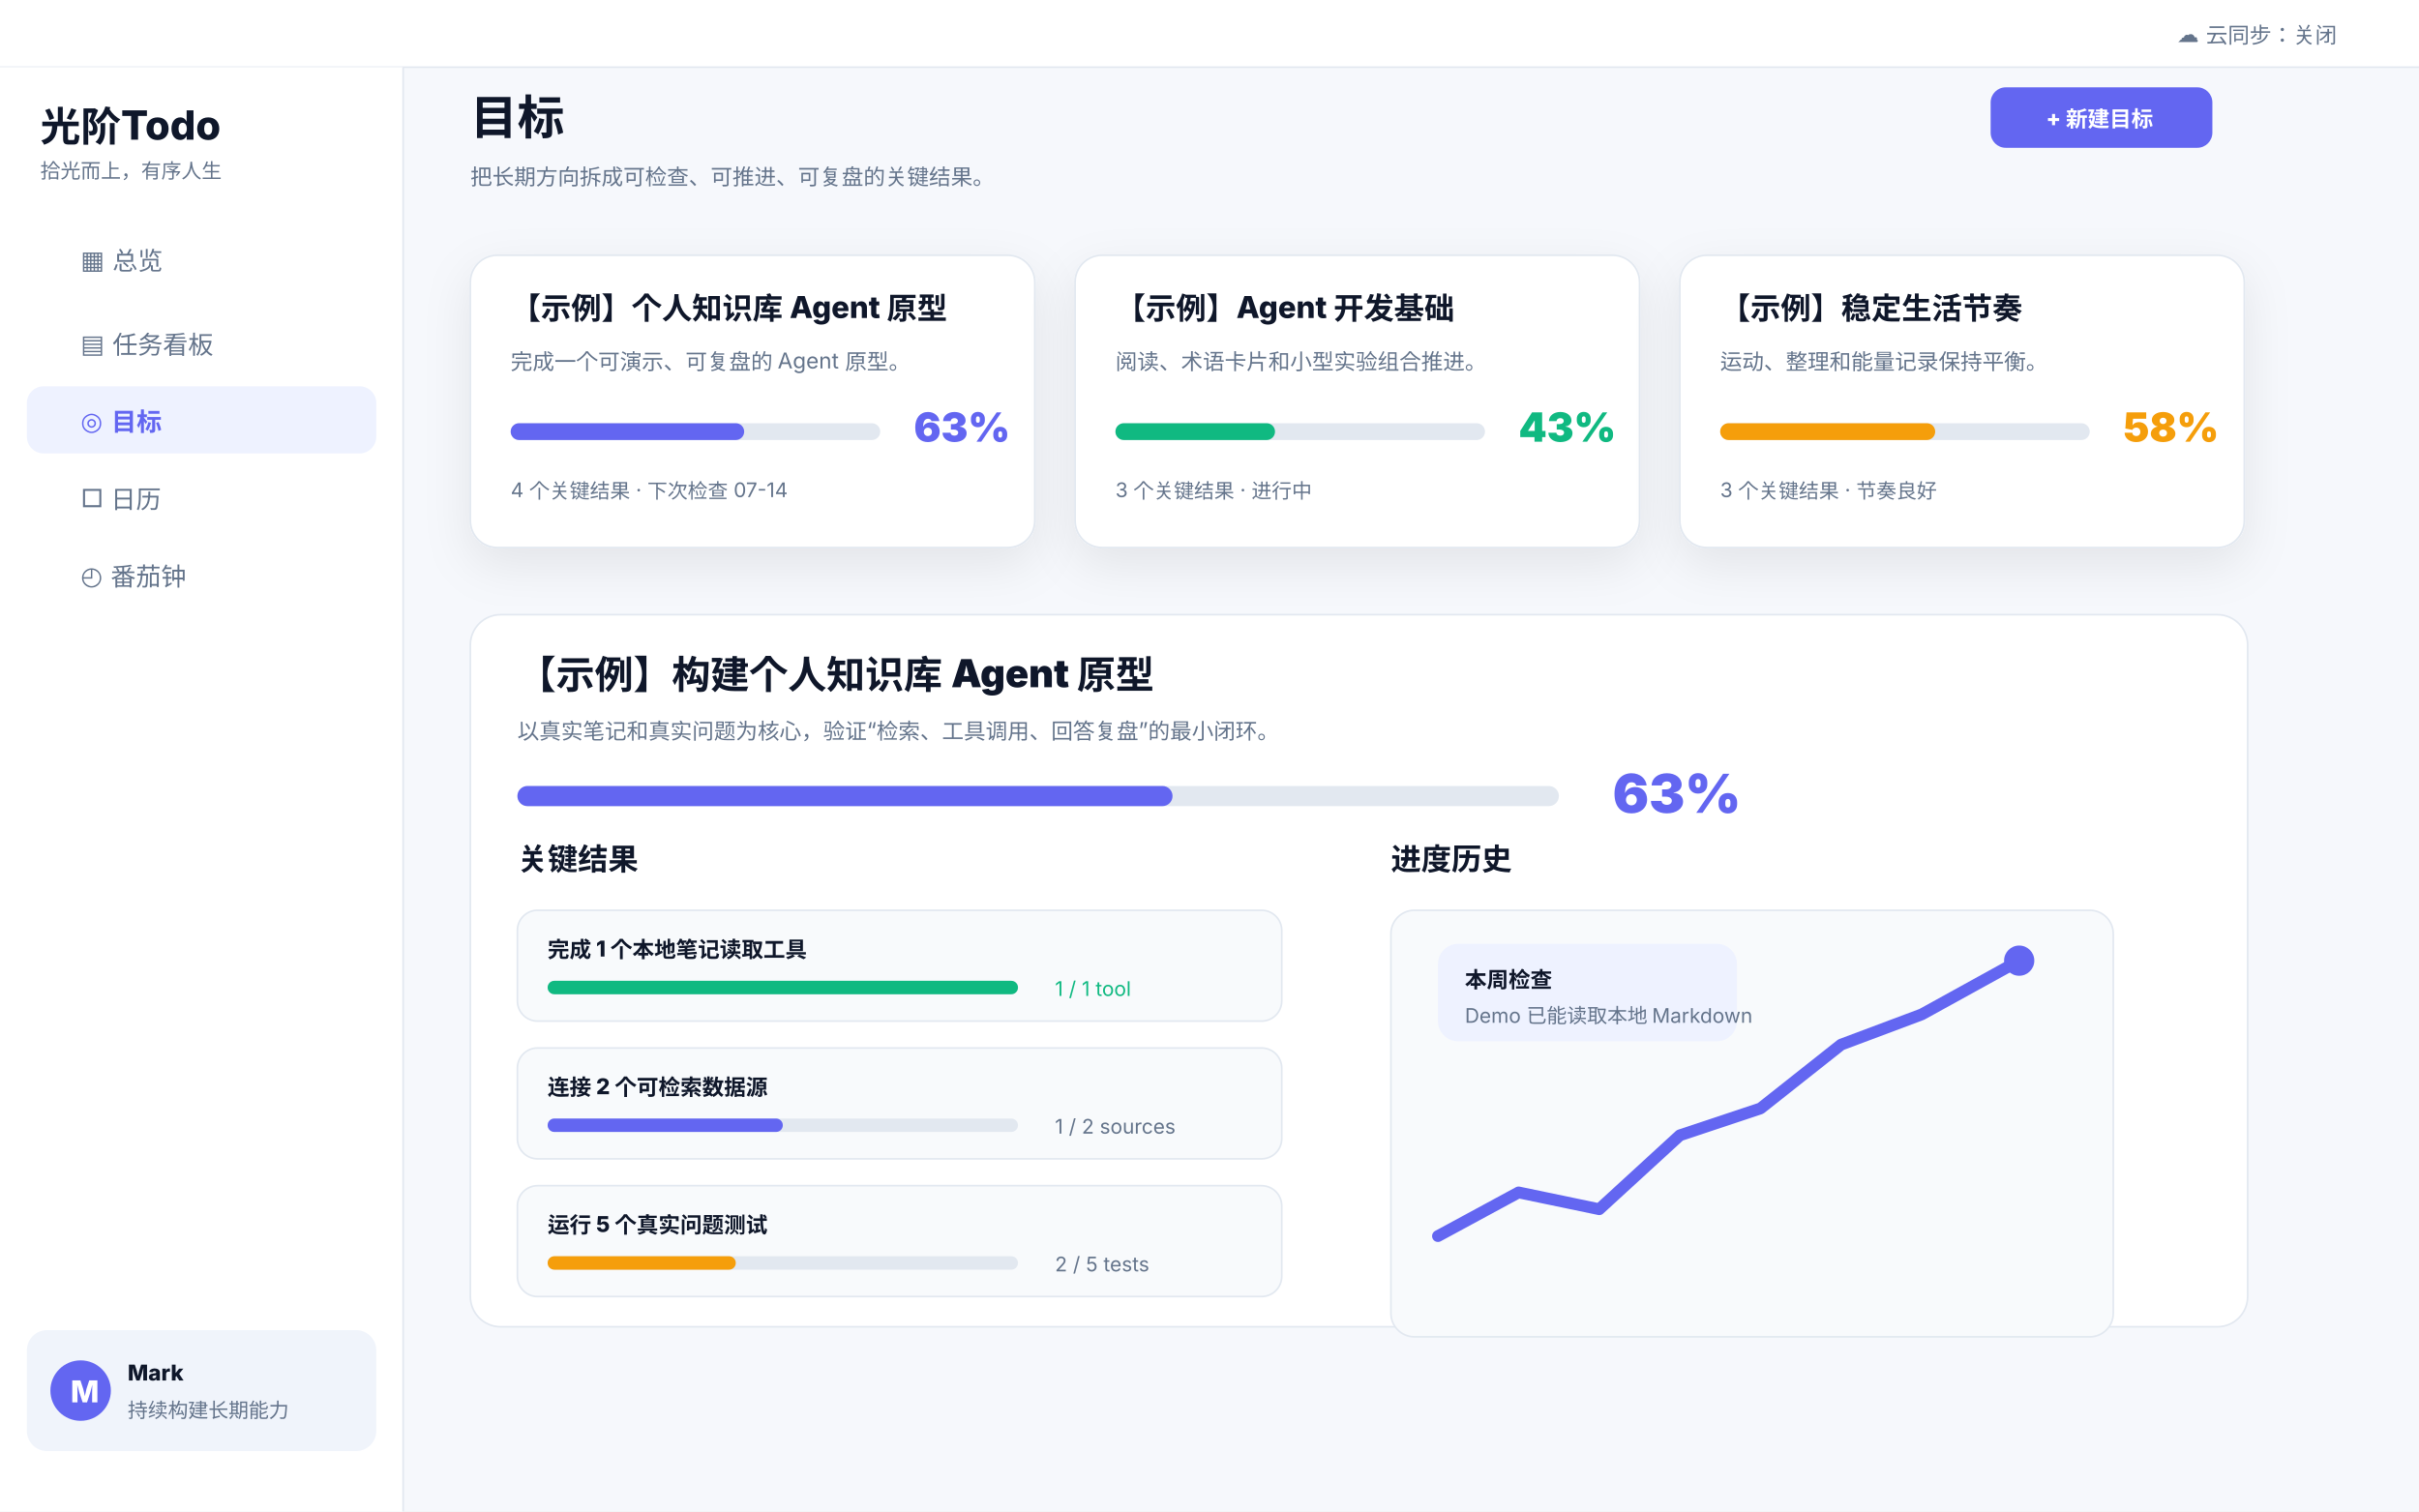
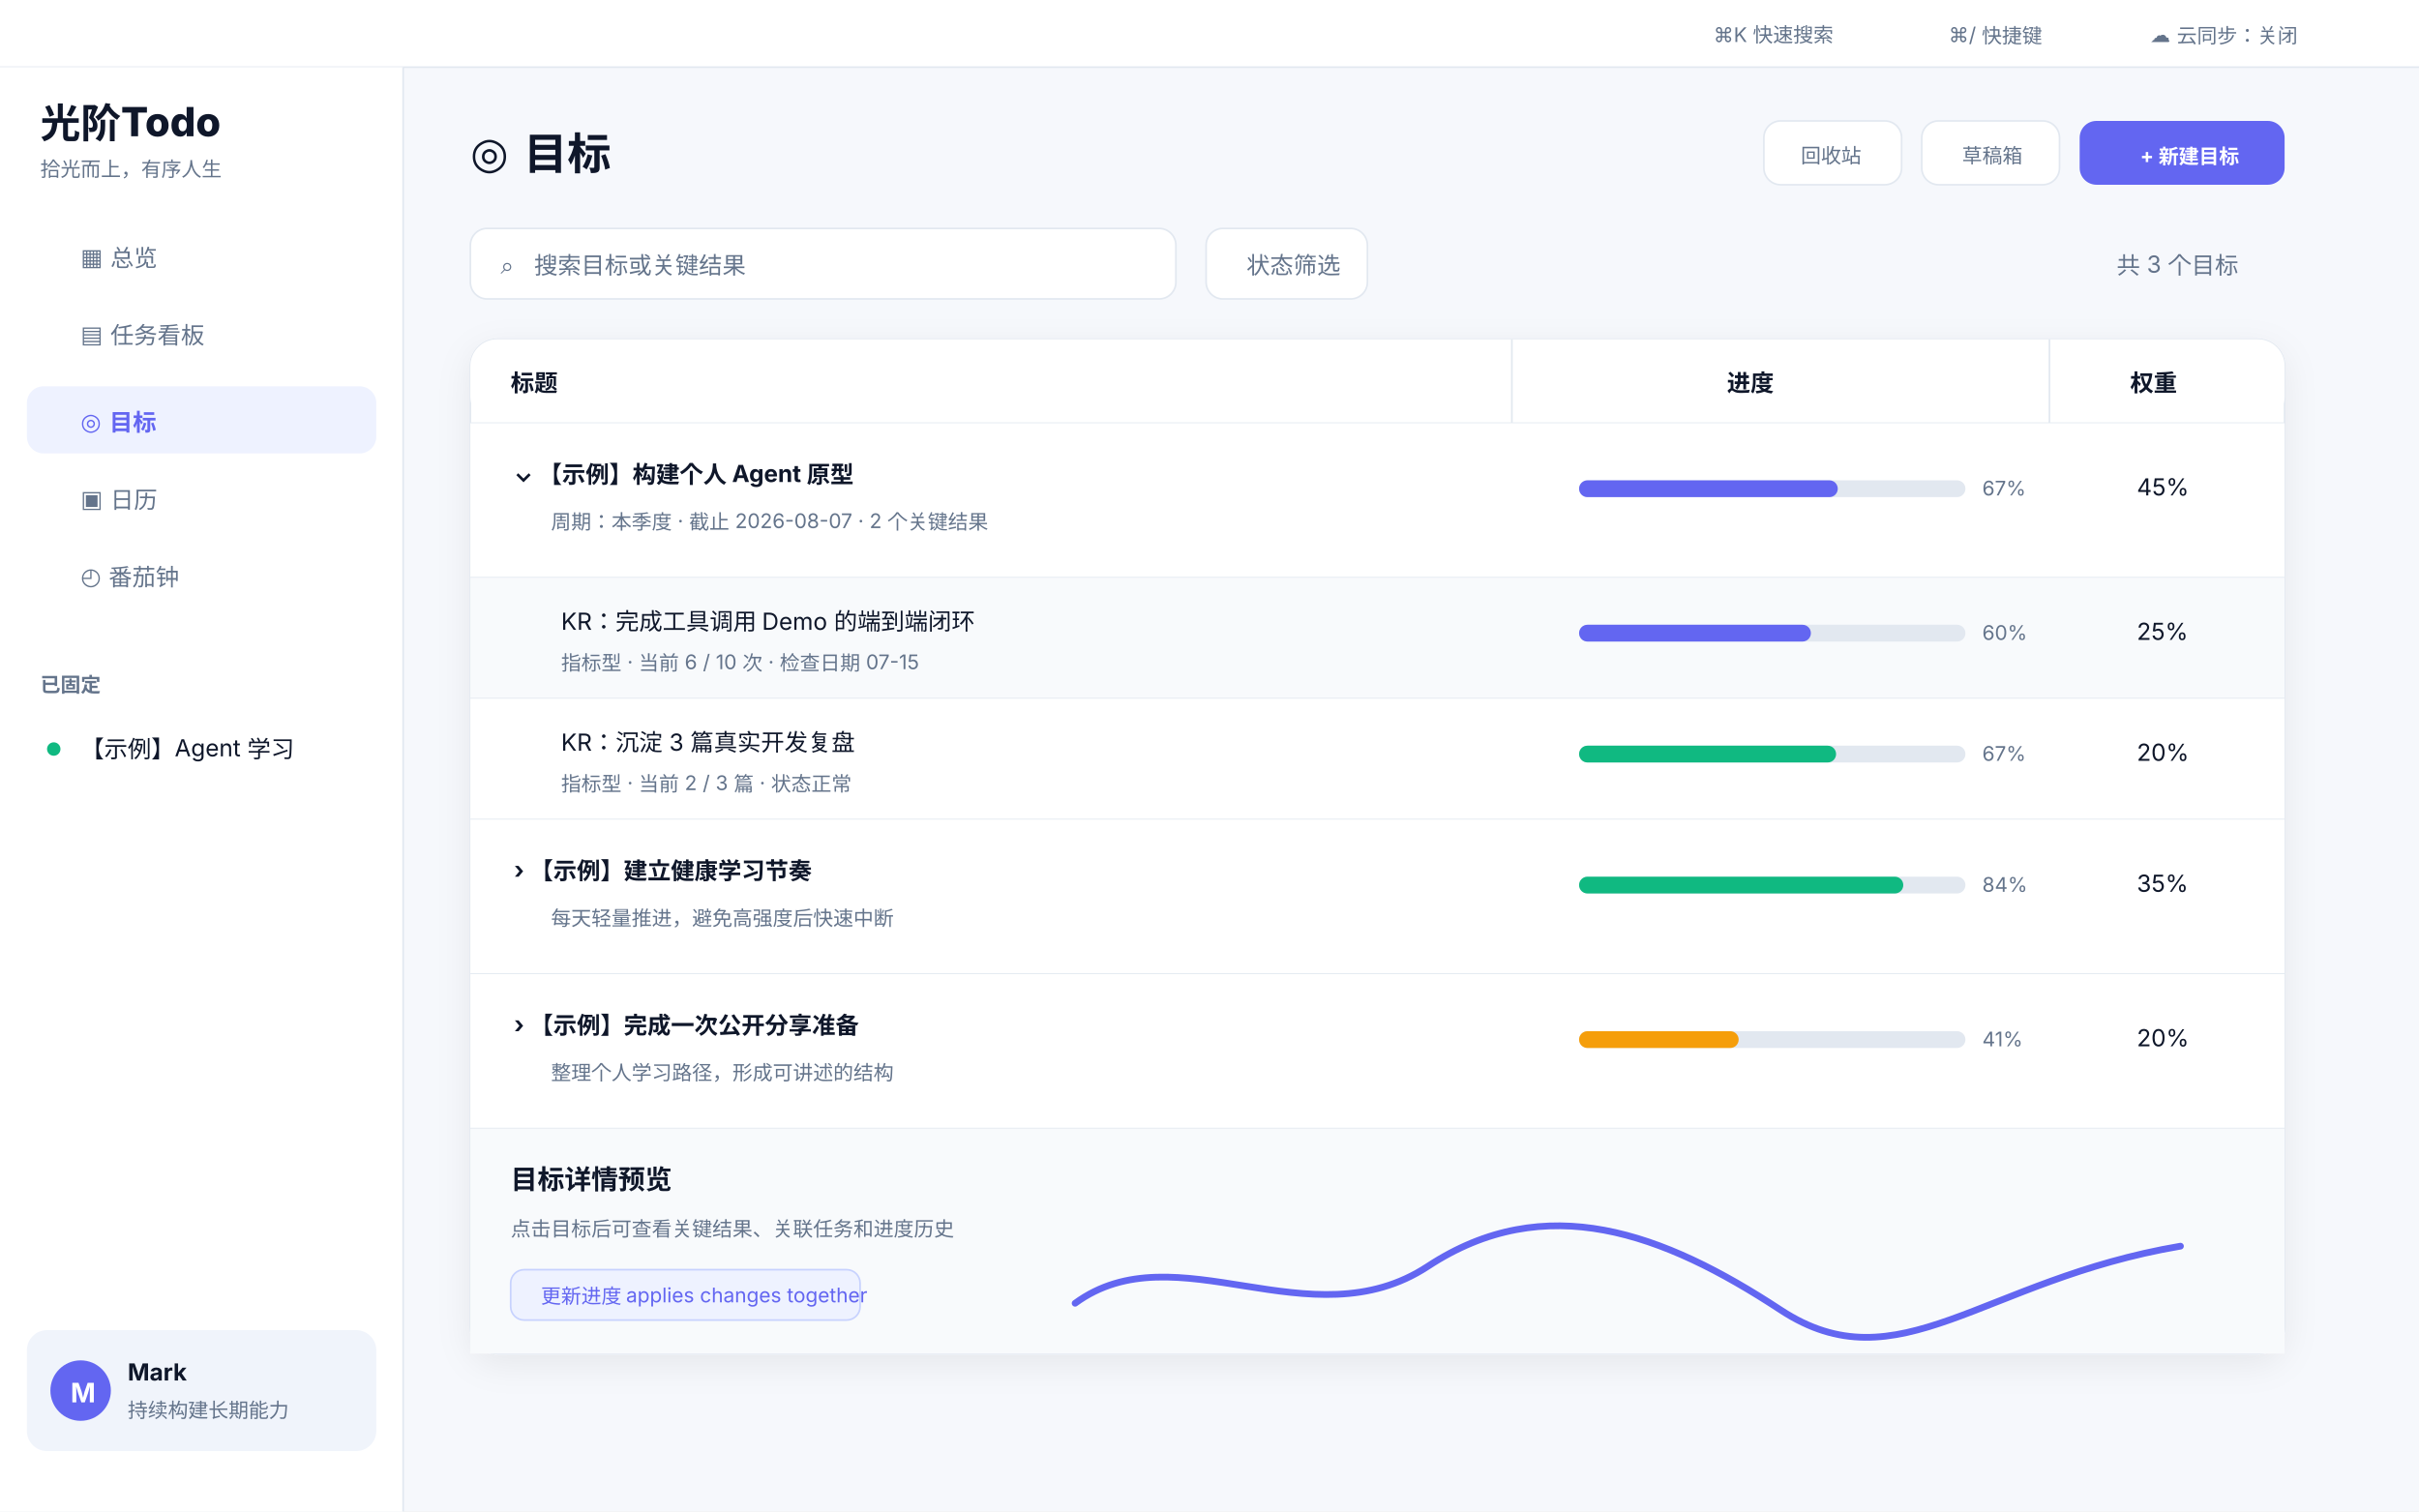
<svg xmlns="http://www.w3.org/2000/svg" viewBox="0 0 1440 900">
  <defs>
    <filter id="shadow" x="-20%" y="-20%" width="140%" height="140%">
-       <feDropShadow dx="0" dy="10" stdDeviation="14" flood-color="#0f172a" flood-opacity=".08" />
+       <feDropShadow dx="0" dy="6" stdDeviation="10" flood-color="#0f172a" flood-opacity=".07" />
    </filter>
-     <style>.t{font-family:Inter,"Segoe UI",Arial,sans-serif}.muted{fill:#64748b}.text{fill:#0f172a}.card{fill:#fff;stroke:#e2e8f0}.b{font-weight:800}.small{font-size:13px}</style>
+     <style>.t{font-family:Inter,"Segoe UI",Arial,sans-serif}.muted{fill:#64748b}.text{fill:#0f172a}.b{font-weight:700}.xs{font-size:12px}.sm{font-size:14px}.md{font-size:16px}.card{fill:#fff;stroke:#e2e8f0}.soft{fill:#f0f4fb}</style>
  </defs>
  <rect width="1440" height="900" fill="#f6f8fc" />
  <rect width="1440" height="40" fill="#fff" />
  <line y1="40" x2="1440" y2="40" stroke="#e2e8f0" />
-   <text x="1296" y="25" class="t small muted">☁ 云同步：关闭</text>
+   <text x="1020" y="25" class="t xs muted">⌘K  快速搜索</text>
+   <text x="1160" y="25" class="t xs muted">⌘/  快捷键</text>
+   <text x="1280" y="25" class="t xs muted">☁ 云同步：关闭</text>
  <rect y="40" width="240" height="860" fill="#fff" />
  <line x1="240" y1="40" x2="240" y2="900" stroke="#e2e8f0" />
-   <text x="24" y="84" class="t" font-size="24" font-weight="800" fill="#0f172a">光阶Todo</text>
-   <text x="24" y="106" class="t" font-size="12" fill="#64748b">拾光而上，有序人生</text>
-   <text x="48" y="160" class="t" font-size="15" fill="#64748b">▦  总览</text>
-   <text x="48" y="210" class="t" font-size="15" fill="#64748b">▤  任务看板</text>
+   <text x="24" y="82" class="t" font-size="24" font-weight="800" fill="#0f172a">光阶Todo</text>
+   <text x="24" y="105" class="t xs muted">拾光而上，有序人生</text>
+   <text x="48" y="158" class="t sm muted">▦ 总览</text>
+   <text x="48" y="204" class="t sm muted">▤ 任务看板</text>
  <rect x="16" y="230" width="208" height="40" rx="10" fill="#eef2ff" />
-   <text x="48" y="256" class="t" font-size="15" font-weight="800" fill="#6366f1">◎  目标</text>
-   <text x="48" y="302" class="t" font-size="15" fill="#64748b">□  日历</text>
-   <text x="48" y="348" class="t" font-size="15" fill="#64748b">◴  番茄钟</text>
+   <text x="48" y="256" class="t sm b" fill="#6366f1">◎ 目标</text>
+   <text x="48" y="302" class="t sm muted">▣ 日历</text>
+   <text x="48" y="348" class="t sm muted">◴ 番茄钟</text>
+   <text x="24" y="412" class="t xs b muted">已固定</text>
+   <circle cx="32" cy="446" r="4" fill="#10b981" />
+   <text x="48" y="451" class="t sm text">【示例】Agent 学习</text>
  <rect x="16" y="792" width="208" height="72" rx="12" fill="#f0f4fb" />
  <circle cx="48" cy="828" r="18" fill="#6366f1" />
-   <text x="42" y="835" class="t" font-size="18" font-weight="800" fill="#fff">M</text>
-   <text x="76" y="822" class="t small b text">Mark</text>
-   <text x="76" y="844" class="t" font-size="12" fill="#64748b">持续构建长期能力</text>
-   <g transform="translate(280 80)">
-     <text x="0" y="0" class="t" font-size="28" font-weight="800" fill="#0f172a">目标</text>
-     <text x="0" y="30" class="t small muted">把长期方向拆成可检查、可推进、可复盘的关键结果。</text>
-     <rect x="905" y="-28" width="132" height="36" rx="9" fill="#6366f1" />
-     <text x="938" y="-5" class="t" font-size="13" font-weight="800" fill="#fff">+ 新建目标</text>
-     <g transform="translate(0 72)">
-       <rect width="336" height="174" rx="16" class="card" filter="url(#shadow)" />
-       <text x="24" y="38" class="t" font-size="18" font-weight="800" fill="#0f172a">【示例】个人知识库 Agent 原型</text>
-       <text x="24" y="68" class="t small muted">完成一个可演示、可复盘的 Agent 原型。</text>
-       <rect x="24" y="100" width="220" height="10" rx="5" fill="#e2e8f0" />
-       <rect x="24" y="100" width="139" height="10" rx="5" fill="#6366f1" />
-       <text x="264" y="111" class="t" font-size="24" font-weight="900" fill="#6366f1">63%</text>
-       <text x="24" y="144" class="t" font-size="12" fill="#64748b">4 个关键结果 · 下次检查 07-14</text>
-       <rect x="360" width="336" height="174" rx="16" class="card" filter="url(#shadow)" />
-       <text x="384" y="38" class="t" font-size="18" font-weight="800" fill="#0f172a">【示例】Agent 开发基础</text>
-       <text x="384" y="68" class="t small muted">阅读、术语卡片和小型实验组合推进。</text>
-       <rect x="384" y="100" width="220" height="10" rx="5" fill="#e2e8f0" />
-       <rect x="384" y="100" width="95" height="10" rx="5" fill="#10b981" />
-       <text x="624" y="111" class="t" font-size="24" font-weight="900" fill="#10b981">43%</text>
-       <text x="384" y="144" class="t" font-size="12" fill="#64748b">3 个关键结果 · 进行中</text>
-       <rect x="720" width="336" height="174" rx="16" class="card" filter="url(#shadow)" />
-       <text x="744" y="38" class="t" font-size="18" font-weight="800" fill="#0f172a">【示例】稳定生活节奏</text>
-       <text x="744" y="68" class="t small muted">运动、整理和能量记录保持平衡。</text>
-       <rect x="744" y="100" width="220" height="10" rx="5" fill="#e2e8f0" />
-       <rect x="744" y="100" width="128" height="10" rx="5" fill="#f59e0b" />
-       <text x="984" y="111" class="t" font-size="24" font-weight="900" fill="#f59e0b">58%</text>
-       <text x="744" y="144" class="t" font-size="12" fill="#64748b">3 个关键结果 · 节奏良好</text>
+   <text x="42" y="835" class="t md b" fill="#fff">M</text>
+   <text x="76" y="822" class="t sm b text">Mark</text>
+   <text x="76" y="844" class="t xs muted">持续构建长期能力</text>
+   <g transform="translate(280 72)">
+     <text x="0" y="28" class="t" font-size="26" font-weight="700" fill="#0f172a">◎ 目标</text>
+     <rect x="770" y="0" width="82" height="38" rx="10" fill="#fff" stroke="#e2e8f0" />
+     <text x="792" y="25" class="t xs muted">回收站</text>
+     <rect x="864" y="0" width="82" height="38" rx="10" fill="#fff" stroke="#e2e8f0" />
+     <text x="888" y="25" class="t xs muted">草稿箱</text>
+     <rect x="958" y="0" width="122" height="38" rx="10" fill="#6366f1" />
+     <text x="994" y="25" class="t xs b" fill="#fff">+ 新建目标</text>
+     <g transform="translate(0 64)">
+       <rect width="420" height="42" rx="10" fill="#fff" stroke="#e2e8f0" />
+       <text x="38" y="27" class="t sm muted">搜索目标或关键结果</text>
+       <text x="18" y="27" class="t sm muted">⌕</text>
+       <rect x="438" width="96" height="42" rx="10" fill="#fff" stroke="#e2e8f0" />
+       <text x="462" y="27" class="t sm muted">状态筛选</text>
+       <text x="980" y="27" class="t sm muted">共 3 个目标</text>
    </g>
-     <rect y="286" width="1058" height="424" rx="18" class="card" />
-     <text x="28" y="330" class="t" font-size="23" font-weight="900" fill="#0f172a">【示例】构建个人知识库 Agent 原型</text>
-     <text x="28" y="360" class="t small muted">以真实笔记和真实问题为核心，验证“检索、工具调用、回答复盘”的最小闭环。</text>
-     <rect x="28" y="388" width="620" height="12" rx="6" fill="#e2e8f0" />
-     <rect x="28" y="388" width="390" height="12" rx="6" fill="#6366f1" />
-     <text x="680" y="404" class="t" font-size="32" font-weight="900" fill="#6366f1">63%</text>
-     <g transform="translate(28 438)">
-       <text x="0" y="0" class="t" font-size="18" font-weight="800" fill="#0f172a">关键结果</text>
-       <rect x="0" y="24" width="455" height="66" rx="12" fill="#f8fafc" stroke="#e2e8f0" />
-       <text x="18" y="52" class="t small b text">完成 1 个本地笔记读取工具</text>
-       <rect x="18" y="66" width="280" height="8" rx="4" fill="#e2e8f0" />
-       <rect x="18" y="66" width="280" height="8" rx="4" fill="#10b981" />
-       <text x="320" y="75" class="t" font-size="12" fill="#10b981">1 / 1 tool</text>
-       <rect x="0" y="106" width="455" height="66" rx="12" fill="#f8fafc" stroke="#e2e8f0" />
-       <text x="18" y="134" class="t small b text">连接 2 个可检索数据源</text>
-       <rect x="18" y="148" width="280" height="8" rx="4" fill="#e2e8f0" />
-       <rect x="18" y="148" width="140" height="8" rx="4" fill="#6366f1" />
-       <text x="320" y="157" class="t" font-size="12" fill="#64748b">1 / 2 sources</text>
-       <rect x="0" y="188" width="455" height="66" rx="12" fill="#f8fafc" stroke="#e2e8f0" />
-       <text x="18" y="216" class="t small b text">运行 5 个真实问题测试</text>
-       <rect x="18" y="230" width="280" height="8" rx="4" fill="#e2e8f0" />
-       <rect x="18" y="230" width="112" height="8" rx="4" fill="#f59e0b" />
-       <text x="320" y="239" class="t" font-size="12" fill="#64748b">2 / 5 tests</text>
-     </g>
-     <g transform="translate(548 438)">
-       <text x="0" y="0" class="t" font-size="18" font-weight="800" fill="#0f172a">进度历史</text>
-       <rect x="0" y="24" width="430" height="254" rx="14" fill="#f8fafc" stroke="#e2e8f0" />
-       <polyline points="28,218 76,192 124,202 172,158 220,142 268,104 316,86 374,54" fill="none" stroke="#6366f1" stroke-width="7" stroke-linecap="round" stroke-linejoin="round" />
-       <circle cx="374" cy="54" r="9" fill="#6366f1" />
-       <rect x="28" y="44" width="178" height="58" rx="12" fill="#eef2ff" />
-       <text x="44" y="70" class="t small b text">本周检查</text>
-       <text x="44" y="91" class="t" font-size="12" fill="#64748b">Demo 已能读取本地 Markdown</text>
+     <g transform="translate(0 130)">
+       <rect width="1080" height="604" rx="16" fill="#fff" stroke="#e2e8f0" filter="url(#shadow)" />
+       <rect width="1080" height="50" rx="16" fill="#fff" />
+       <line y1="50" x2="1080" y2="50" stroke="#e2e8f0" />
+       <line x1="620" y1="0" x2="620" y2="604" stroke="#e2e8f0" />
+       <line x1="940" y1="0" x2="940" y2="604" stroke="#e2e8f0" />
+       <text x="24" y="31" class="t sm b text">标题</text>
+       <text x="748" y="31" class="t sm b text">进度</text>
+       <text x="988" y="31" class="t sm b text">权重</text>
+       <g transform="translate(0 50)">
+         <rect width="1080" height="92" fill="#fff" />
+         <line y1="92" x2="1080" y2="92" stroke="#e2e8f0" />
+         <text x="26" y="35" class="t sm b text">⌄ 【示例】构建个人 Agent 原型</text>
+         <text x="48" y="63" class="t xs muted">周期：本季度 · 截止 2026-08-07 · 2 个关键结果</text>
+         <rect x="660" y="34" width="230" height="10" rx="5" fill="#e2e8f0" />
+         <rect x="660" y="34" width="154" height="10" rx="5" fill="#6366f1" />
+         <text x="900" y="43" class="t xs muted">67%</text>
+         <text x="992" y="43" class="t sm text">45%</text>
+       </g>
+       <g transform="translate(0 142)">
+         <rect width="1080" height="72" fill="#f8fafc" />
+         <line y1="72" x2="1080" y2="72" stroke="#e2e8f0" />
+         <text x="54" y="31" class="t sm text">KR：完成工具调用 Demo 的端到端闭环</text>
+         <text x="54" y="55" class="t xs muted">指标型 · 当前 6 / 10 次 · 检查日期 07-15</text>
+         <rect x="660" y="28" width="230" height="10" rx="5" fill="#e2e8f0" />
+         <rect x="660" y="28" width="138" height="10" rx="5" fill="#6366f1" />
+         <text x="900" y="37" class="t xs muted">60%</text>
+         <text x="992" y="37" class="t sm text">25%</text>
+       </g>
+       <g transform="translate(0 214)">
+         <rect width="1080" height="72" fill="#fff" />
+         <line y1="72" x2="1080" y2="72" stroke="#e2e8f0" />
+         <text x="54" y="31" class="t sm text">KR：沉淀 3 篇真实开发复盘</text>
+         <text x="54" y="55" class="t xs muted">指标型 · 当前 2 / 3 篇 · 状态正常</text>
+         <rect x="660" y="28" width="230" height="10" rx="5" fill="#e2e8f0" />
+         <rect x="660" y="28" width="153" height="10" rx="5" fill="#10b981" />
+         <text x="900" y="37" class="t xs muted">67%</text>
+         <text x="992" y="37" class="t sm text">20%</text>
+       </g>
+       <g transform="translate(0 286)">
+         <rect width="1080" height="92" fill="#fff" />
+         <line y1="92" x2="1080" y2="92" stroke="#e2e8f0" />
+         <text x="26" y="35" class="t sm b text">› 【示例】建立健康学习节奏</text>
+         <text x="48" y="63" class="t xs muted">每天轻量推进，避免高强度后快速中断</text>
+         <rect x="660" y="34" width="230" height="10" rx="5" fill="#e2e8f0" />
+         <rect x="660" y="34" width="193" height="10" rx="5" fill="#10b981" />
+         <text x="900" y="43" class="t xs muted">84%</text>
+         <text x="992" y="43" class="t sm text">35%</text>
+       </g>
+       <g transform="translate(0 378)">
+         <rect width="1080" height="92" fill="#fff" />
+         <line y1="92" x2="1080" y2="92" stroke="#e2e8f0" />
+         <text x="26" y="35" class="t sm b text">› 【示例】完成一次公开分享准备</text>
+         <text x="48" y="63" class="t xs muted">整理个人学习路径，形成可讲述的结构</text>
+         <rect x="660" y="34" width="230" height="10" rx="5" fill="#e2e8f0" />
+         <rect x="660" y="34" width="95" height="10" rx="5" fill="#f59e0b" />
+         <text x="900" y="43" class="t xs muted">41%</text>
+         <text x="992" y="43" class="t sm text">20%</text>
+       </g>
+       <g transform="translate(0 470)">
+         <rect width="1080" height="134" rx="0" fill="#f8fafc" />
+         <text x="24" y="36" class="t md b text">目标详情预览</text>
+         <text x="24" y="64" class="t xs muted">点击目标后可查看关键结果、关联任务和进度历史</text>
+         <rect x="24" y="84" width="208" height="30" rx="8" fill="#eef2ff" stroke="#c7d2fe" />
+         <text x="42" y="104" class="t xs" fill="#6366f1">更新进度 applies changes together</text>
+         <path d="M360 104 C420 60 500 128 570 82 S710 62 780 108 S900 90 1018 70" fill="none" stroke="#6366f1" stroke-width="4" stroke-linecap="round" />
+       </g>
    </g>
  </g>
</svg>
